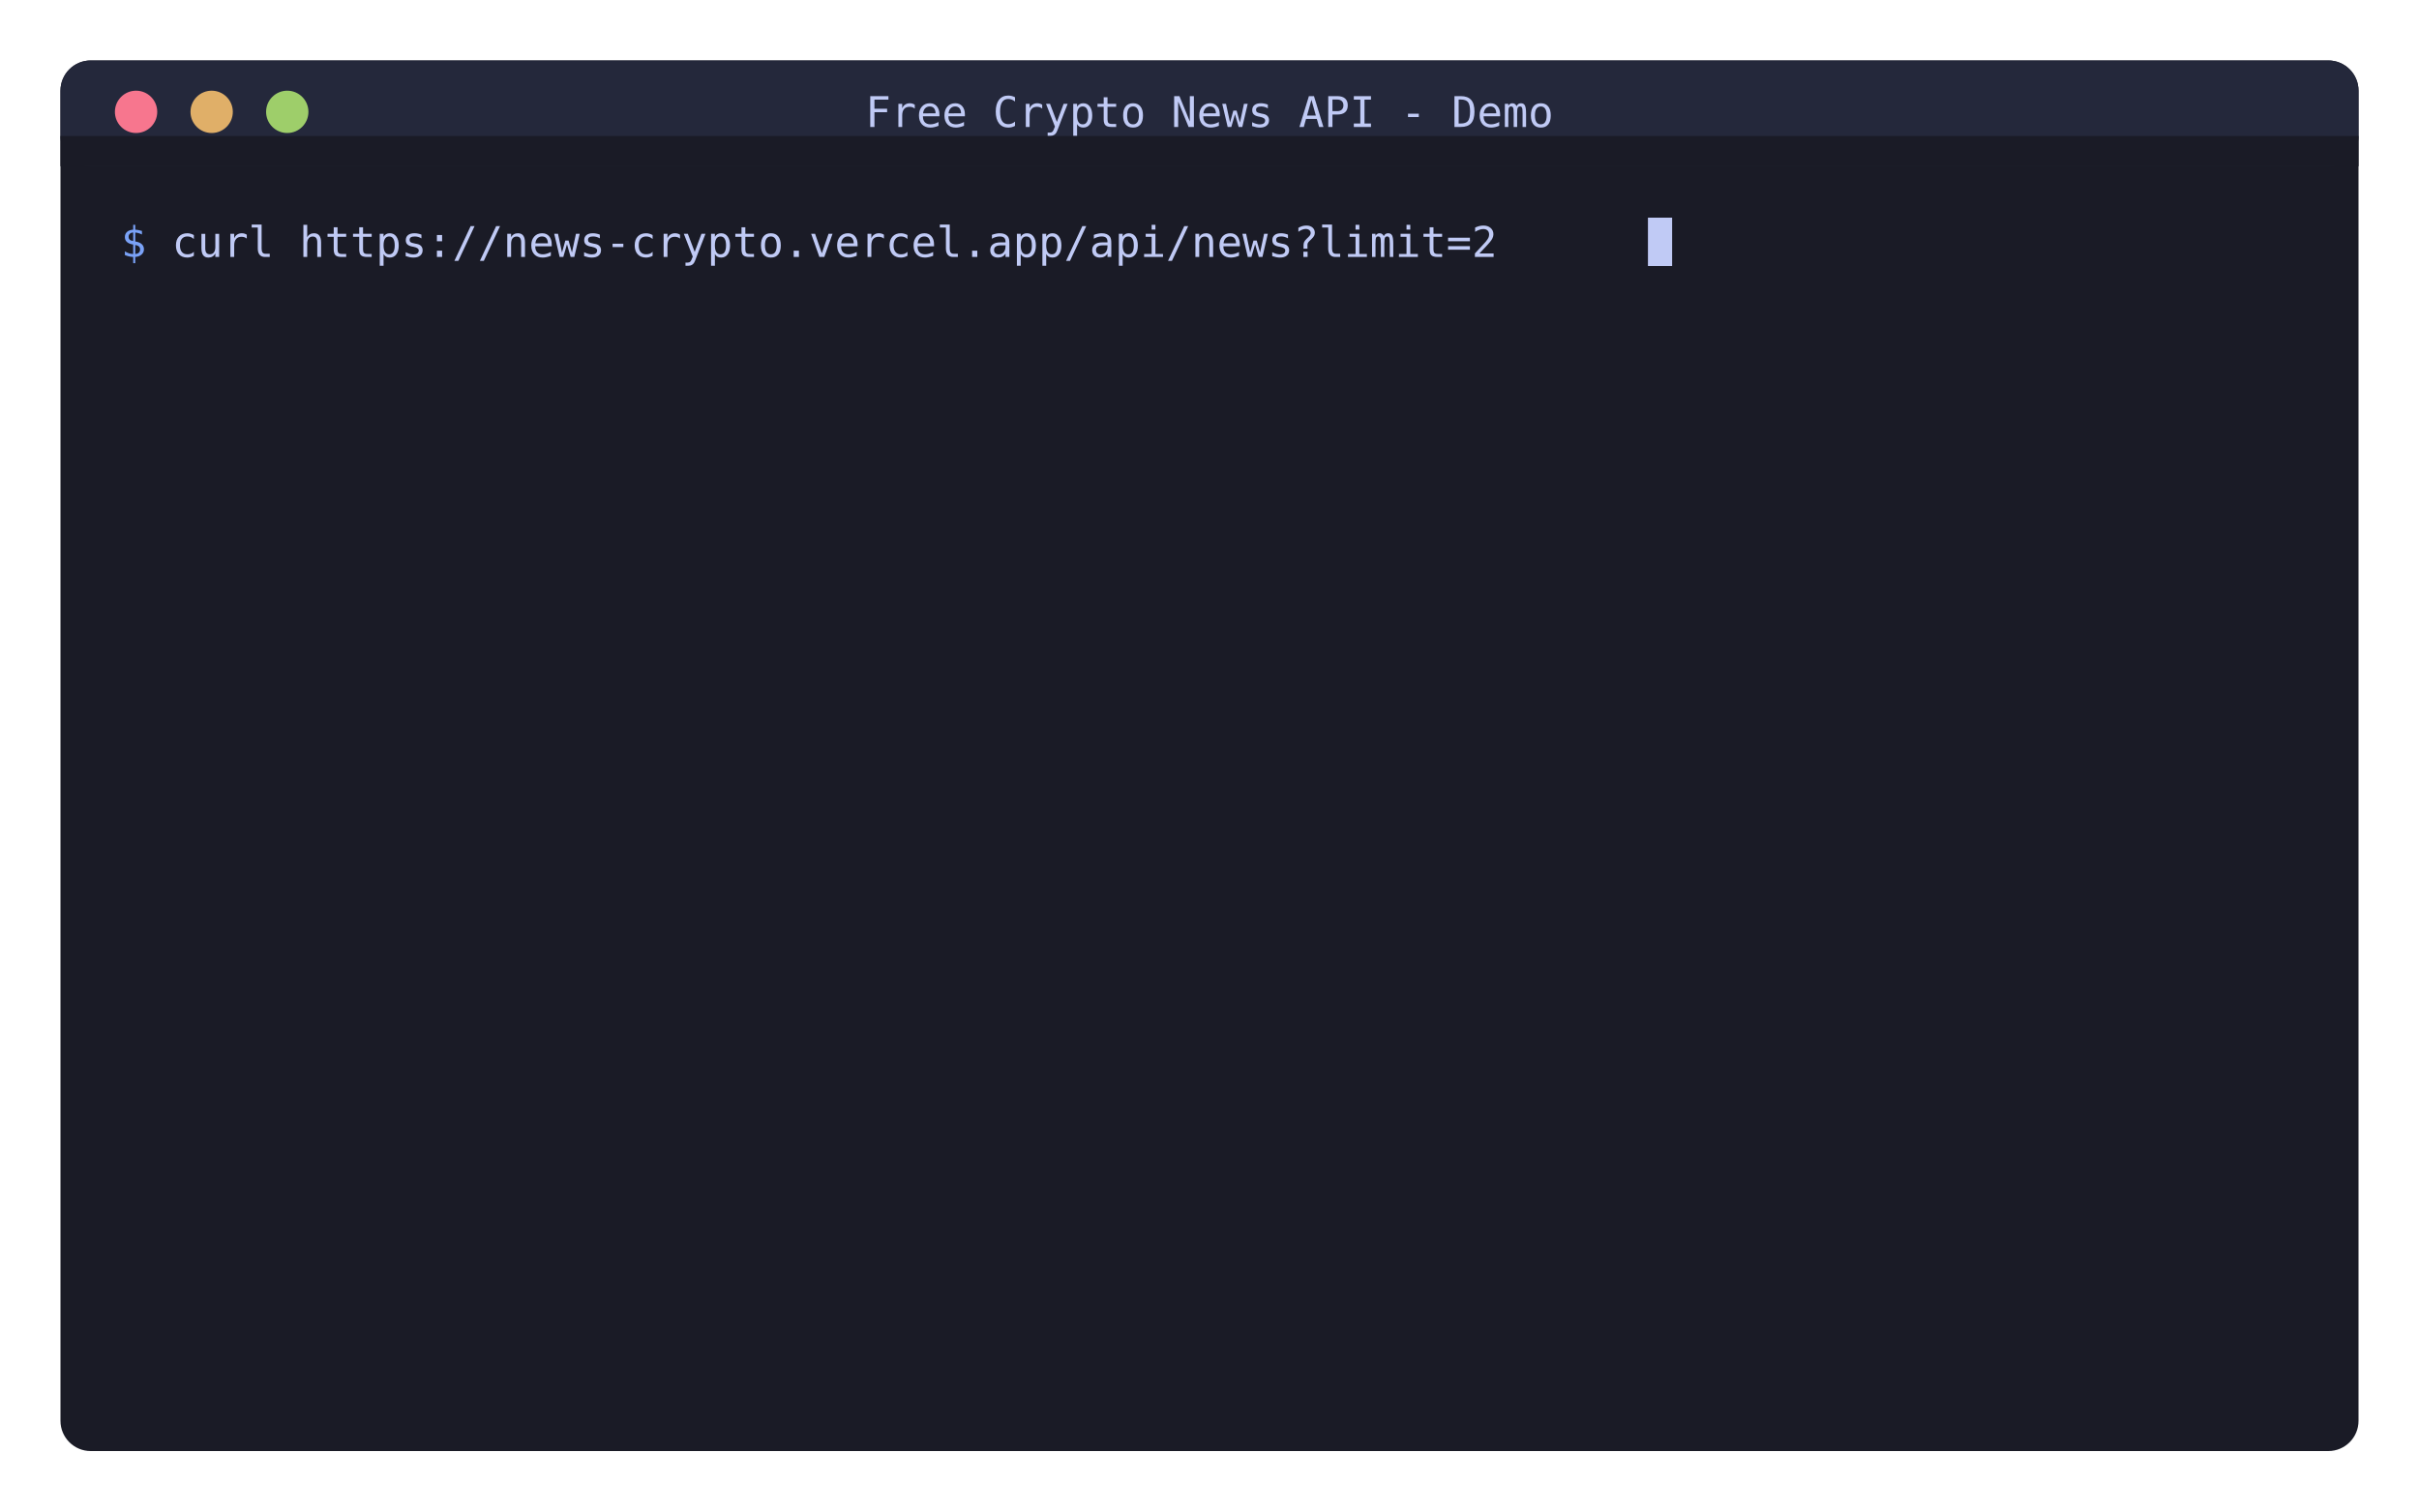
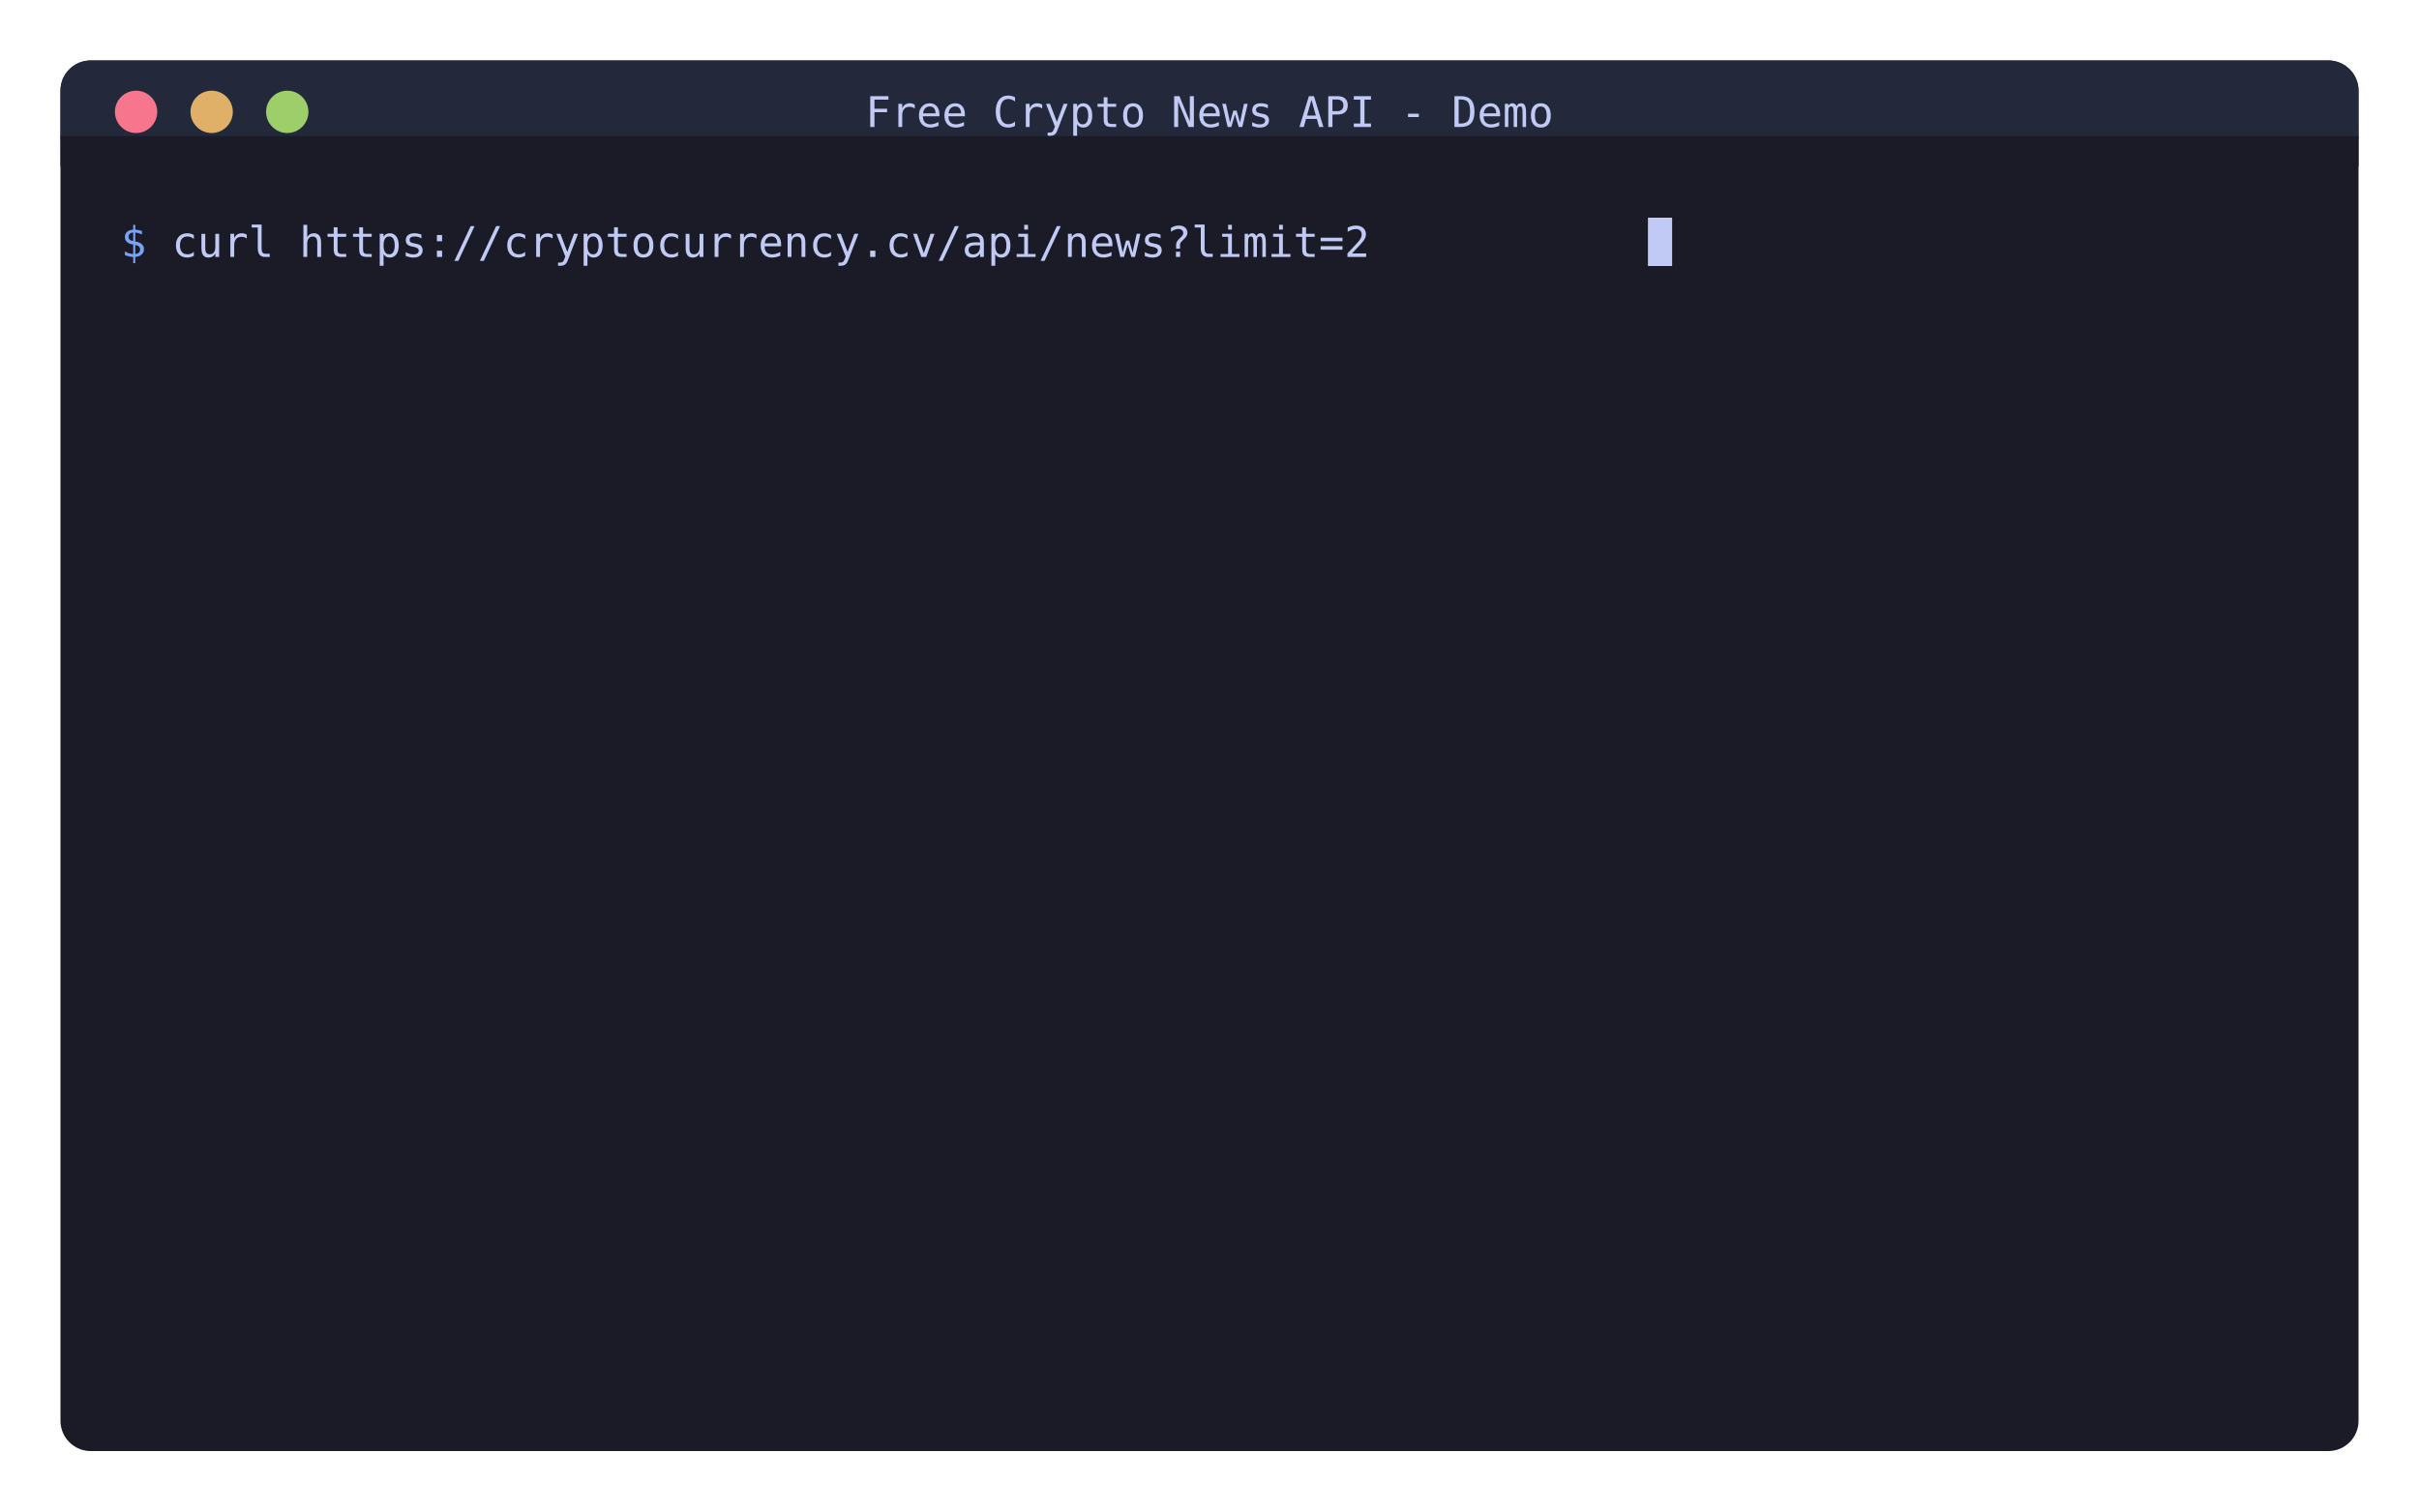
<svg xmlns="http://www.w3.org/2000/svg" viewBox="0 0 800 500">
  <defs>
    <style>
      .terminal-bg { fill: #1a1b26; }
      .terminal-header { fill: #24283b; }
      .terminal-text { font-family: 'Monaco', 'Menlo', 'Ubuntu Mono', monospace; font-size: 14px; }
      .prompt { fill: #7aa2f7; }
      .command { fill: #c0caf5; }
      .json-key { fill: #bb9af7; }
      .json-string { fill: #9ece6a; }
      .json-number { fill: #ff9e64; }
      .json-bracket { fill: #565f89; }
      .comment { fill: #565f89; }
      .success { fill: #9ece6a; }
      .cursor { fill: #c0caf5; }
      .btn-close { fill: #f7768e; }
      .btn-min { fill: #e0af68; }
      .btn-max { fill: #9ece6a; }
    </style>
  </defs>
  <rect class="terminal-bg" x="20" y="20" width="760" height="460" rx="10" />
  <rect class="terminal-header" x="20" y="20" width="760" height="35" rx="10" />
  <rect class="terminal-bg" x="20" y="45" width="760" height="10" />
  <circle class="btn-close" cx="45" cy="37" r="7" />
  <circle class="btn-min" cx="70" cy="37" r="7" />
  <circle class="btn-max" cx="95" cy="37" r="7" />
  <text x="400" y="42" text-anchor="middle" class="terminal-text command">Free Crypto News API - Demo</text>
  <text x="40" y="85" class="terminal-text">
    <tspan class="prompt">$</tspan>
-     <tspan class="command"> curl https://news-crypto.vercel.app/api/news?limit=2</tspan>
+     <tspan class="command"> curl https://cryptocurrency.cv/api/news?limit=2</tspan>
  </text>
  <rect class="cursor" x="545" y="72" width="8" height="16">
    <animate attributeName="opacity" values="1;0;1" dur="1s" repeatCount="indefinite" />
  </rect>
  <g opacity="0">
    <animate attributeName="opacity" values="0;1" dur="0.5s" begin="1.5s" fill="freeze" />
    <text x="40" y="115" class="terminal-text json-bracket">{</text>
    <text x="55" y="140" class="terminal-text">
      <tspan class="json-key">"articles"</tspan>
      <tspan class="json-bracket">: [</tspan>
    </text>
    <text x="70" y="165" class="terminal-text json-bracket">{</text>
    <text x="85" y="190" class="terminal-text">
      <tspan class="json-key">"title"</tspan>
      <tspan class="json-bracket">: </tspan>
      <tspan class="json-string">"Bitcoin Surges Past $150K on ETF Inflows"</tspan>
      <tspan class="json-bracket">,</tspan>
    </text>
    <text x="85" y="215" class="terminal-text">
      <tspan class="json-key">"source"</tspan>
      <tspan class="json-bracket">: </tspan>
      <tspan class="json-string">"CoinDesk"</tspan>
      <tspan class="json-bracket">,</tspan>
    </text>
    <text x="85" y="240" class="terminal-text">
      <tspan class="json-key">"pubDate"</tspan>
      <tspan class="json-bracket">: </tspan>
      <tspan class="json-string">"2026-01-21T10:30:00Z"</tspan>
      <tspan class="json-bracket">,</tspan>
    </text>
    <text x="85" y="265" class="terminal-text">
      <tspan class="json-key">"timeAgo"</tspan>
      <tspan class="json-bracket">: </tspan>
      <tspan class="json-string">"2h ago"</tspan>
    </text>
    <text x="70" y="290" class="terminal-text json-bracket">},</text>
    <text x="70" y="315" class="terminal-text json-bracket">{</text>
    <text x="85" y="340" class="terminal-text">
      <tspan class="json-key">"title"</tspan>
      <tspan class="json-bracket">: </tspan>
      <tspan class="json-string">"Ethereum Layer 2 TVL Hits New Record"</tspan>
      <tspan class="json-bracket">,</tspan>
    </text>
    <text x="85" y="365" class="terminal-text">
      <tspan class="json-key">"source"</tspan>
      <tspan class="json-bracket">: </tspan>
      <tspan class="json-string">"The Defiant"</tspan>
      <tspan class="json-bracket">,</tspan>
    </text>
    <text x="85" y="390" class="terminal-text">
      <tspan class="json-key">"timeAgo"</tspan>
      <tspan class="json-bracket">: </tspan>
      <tspan class="json-string">"4h ago"</tspan>
    </text>
    <text x="70" y="415" class="terminal-text json-bracket">}</text>
    <text x="55" y="440" class="terminal-text json-bracket">],</text>
    <text x="55" y="465" class="terminal-text">
      <tspan class="json-key">"totalCount"</tspan>
      <tspan class="json-bracket">: </tspan>
      <tspan class="json-number">147</tspan>
    </text>
  </g>
  <g opacity="0">
    <animate attributeName="opacity" values="0;1" dur="0.3s" begin="2.5s" fill="freeze" />
    <text x="650" y="85" class="terminal-text success">✓ 200 OK</text>
  </g>
</svg>
